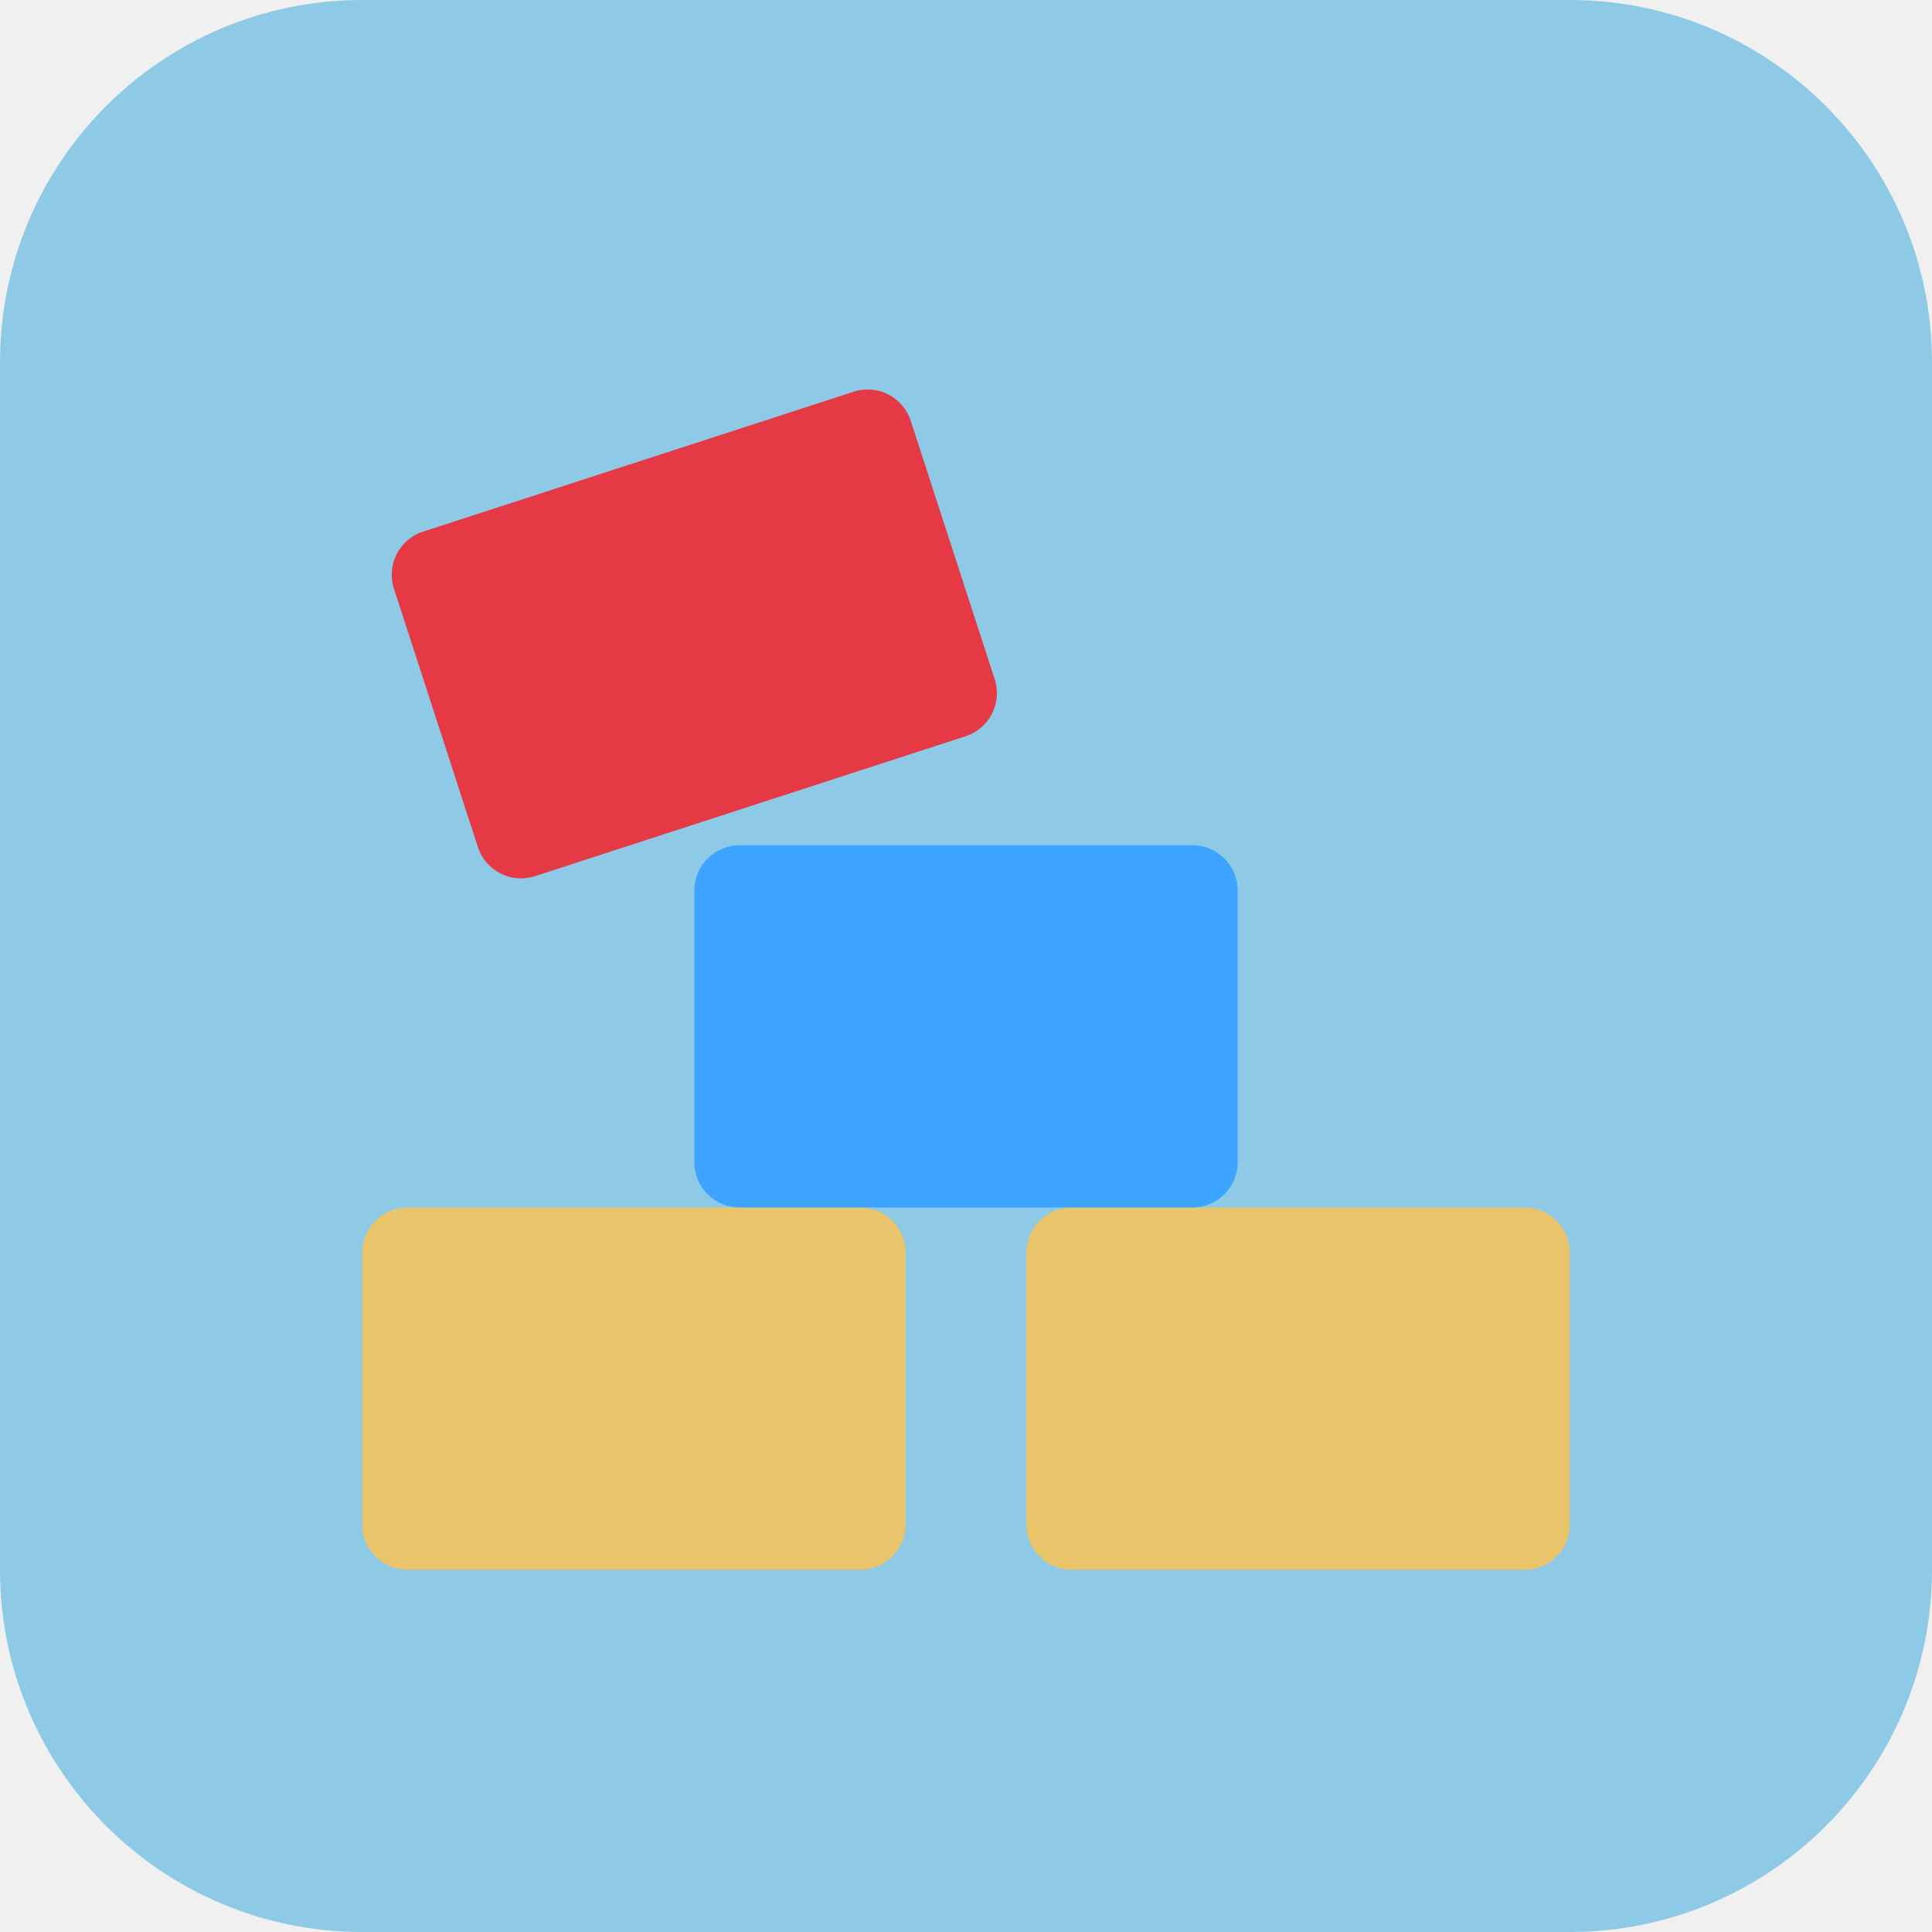
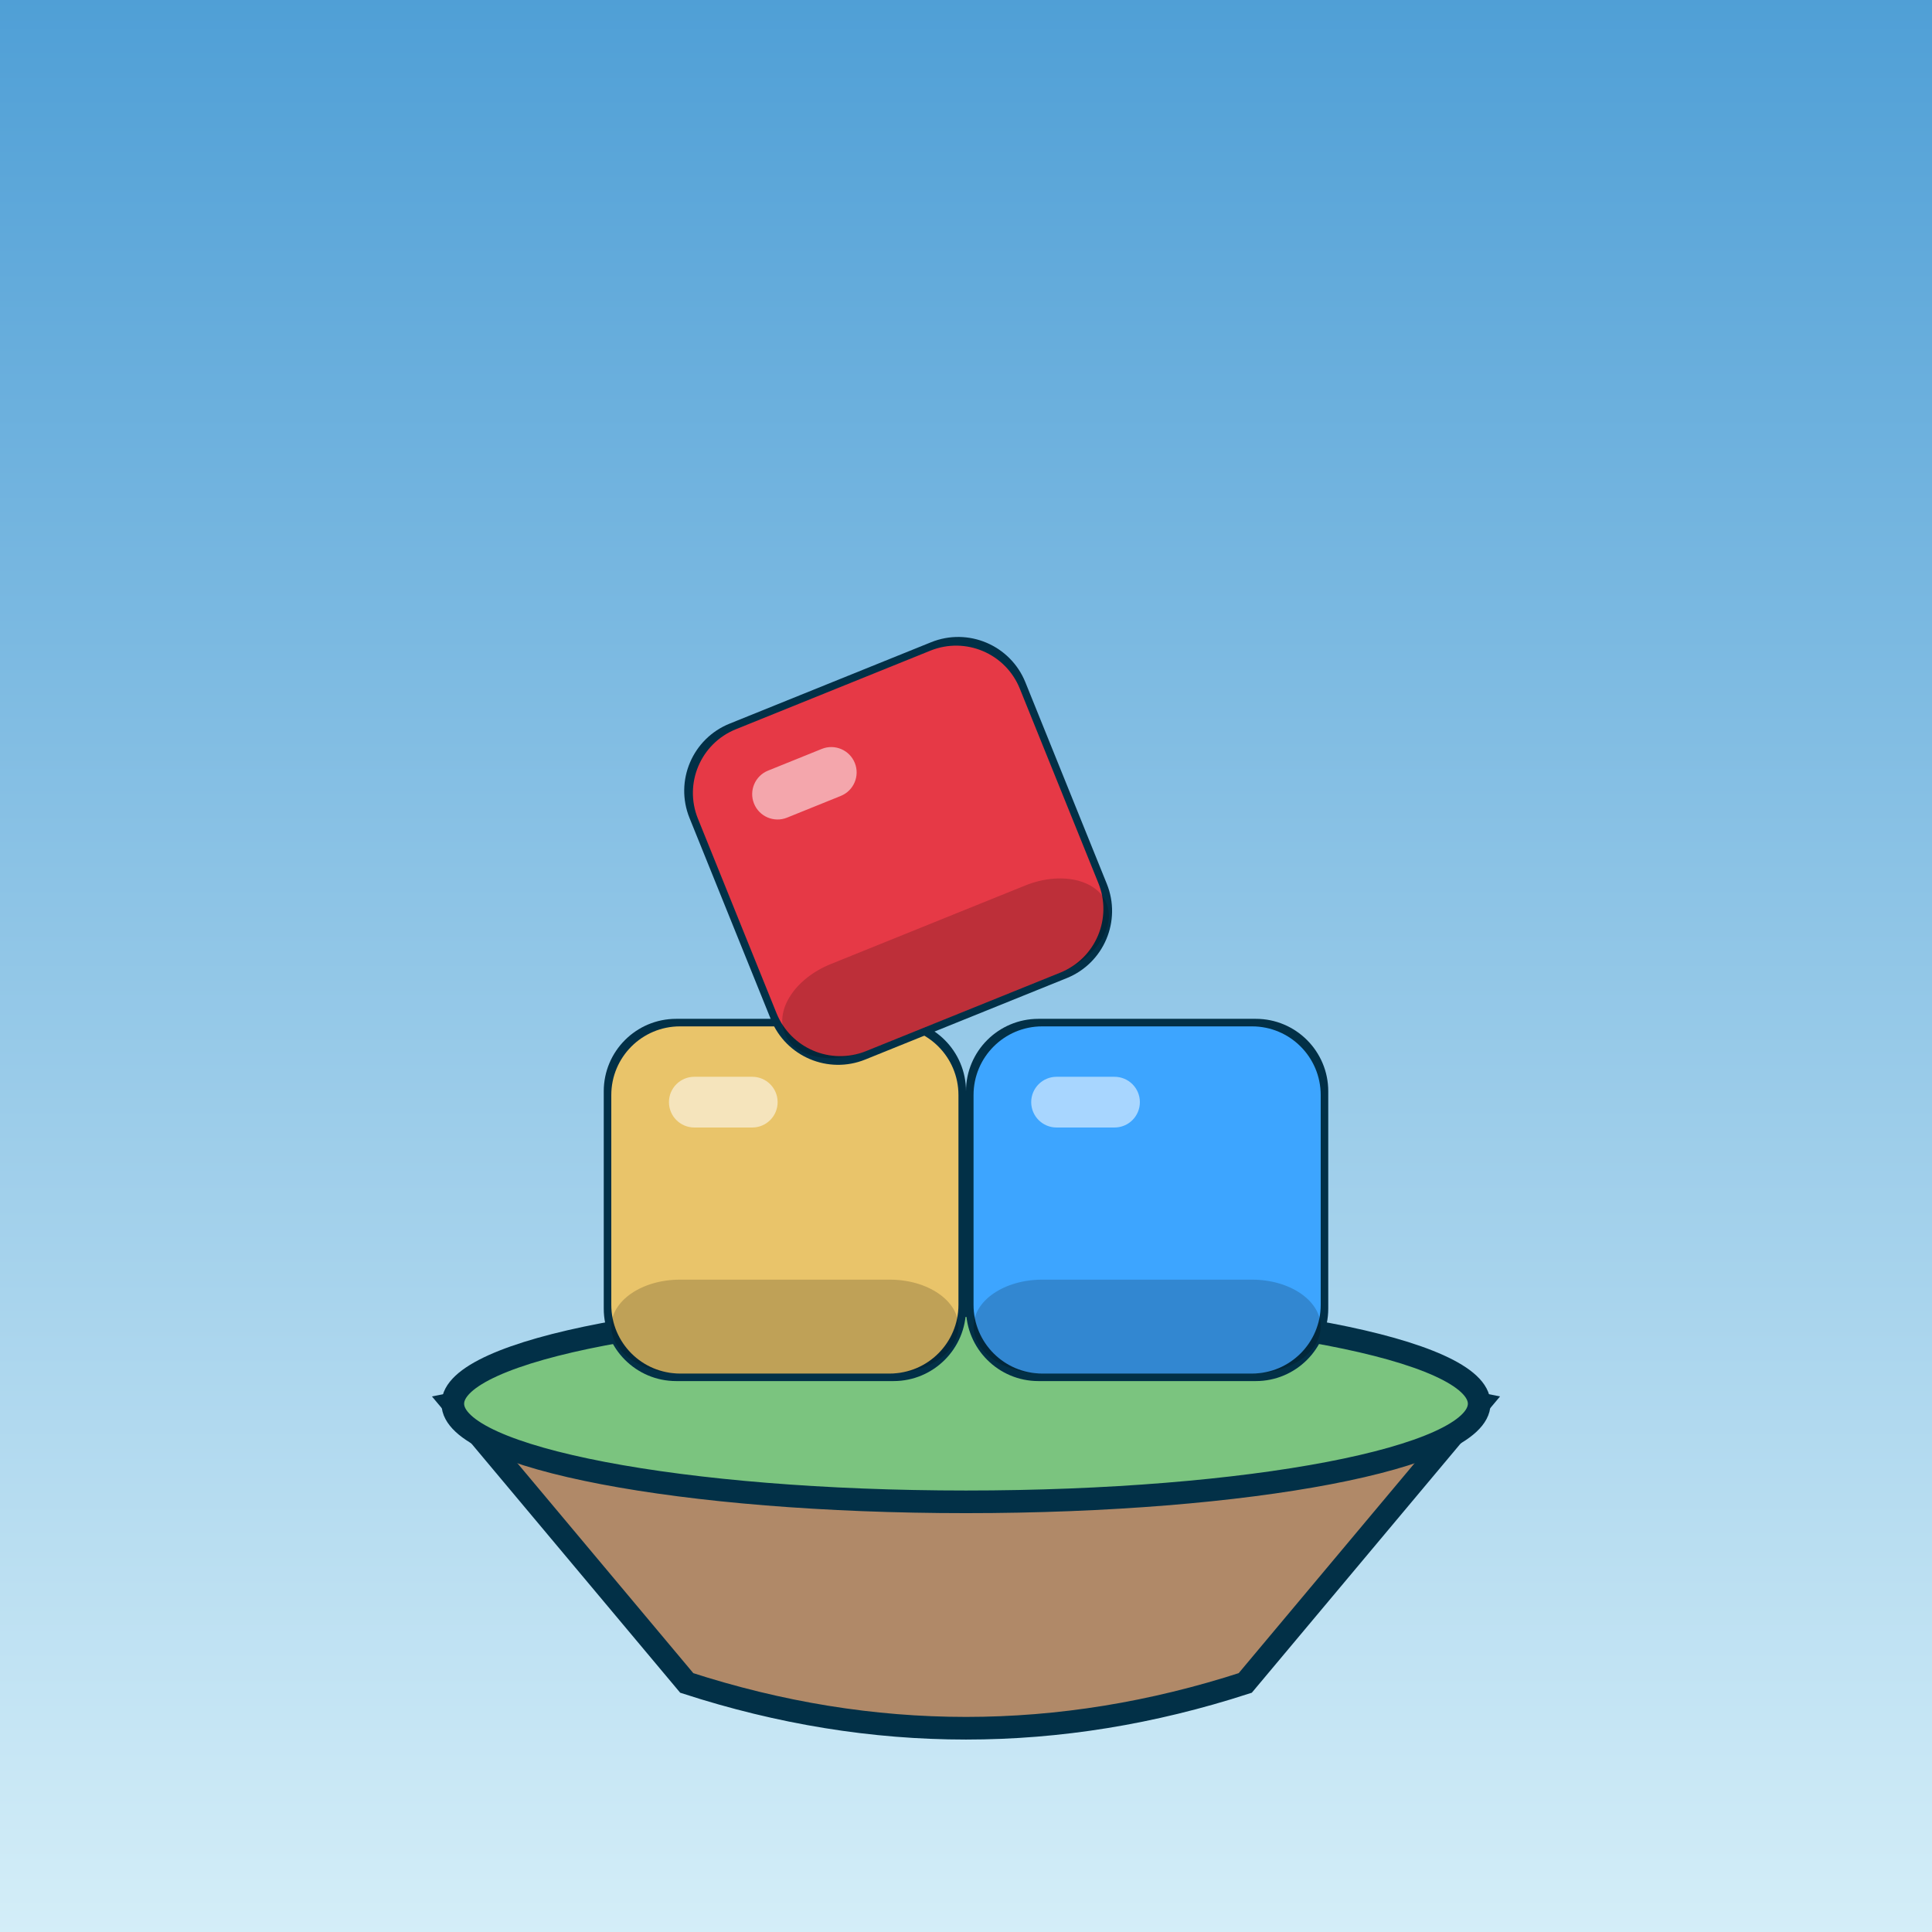
<svg xmlns="http://www.w3.org/2000/svg" viewBox="0 0 512 512">
-   <rect width="512" height="512" rx="96" fill="#8ecae6" />
-   <rect x="96" y="320" width="144" height="96" rx="12" fill="#e9c46a" />
-   <rect x="272" y="320" width="144" height="96" rx="12" fill="#e9c46a" />
-   <rect x="184" y="224" width="144" height="96" rx="12" fill="#3da5ff" />
-   <rect x="112" y="120" width="144" height="96" rx="12" fill="#e63946" transform="rotate(-18 184 168)" />
+   <defs>
+     <linearGradient id="sky" x1="0" y1="0" x2="0" y2="1">
+       <stop offset="0" stop-color="#4f9fd6" />
+       <stop offset="1" stop-color="#d4eef8" />
+     </linearGradient>
+   </defs>
+   <rect width="512" height="512" fill="url(#sky)" />
+   <path d="M120 372 Q256 344 392 372 L330 446 Q256 470 182 446 Z" fill="#b08968" stroke="#023047" stroke-width="6" />
+   <ellipse cx="256" cy="372" rx="136" ry="26" fill="#7bc47f" stroke="#023047" stroke-width="6" />
+   <g>
+     <rect x="160" y="270" width="96" height="96" rx="19.2" fill="#023047" />
+     <rect x="162" y="272" width="92" height="92" rx="18.2" fill="#e9c46a" />
+     <rect x="162" y="339.12" width="92" height="24.88" rx="18.2" fill="#000" opacity="0.18" />
+     <rect x="177.28" y="285.36" width="28.8" height="13.44" rx="6.72" fill="#fff" opacity="0.55" />
+   </g>
+   <g>
+     <rect x="256" y="270" width="96" height="96" rx="19.2" fill="#023047" />
+     <rect x="258" y="272" width="92" height="92" rx="18.2" fill="#3da5ff" />
+     <rect x="258" y="339.12" width="92" height="24.88" rx="18.2" fill="#000" opacity="0.18" />
+     <rect x="273.28" y="285.36" width="28.8" height="13.44" rx="6.72" fill="#fff" opacity="0.55" />
+   </g>
+   <g transform="rotate(-22 256 270)">
+     <rect x="208" y="174" width="96" height="96" rx="19.2" fill="#023047" />
+     <rect x="210" y="176" width="92" height="92" rx="18.2" fill="#e63946" />
+     <rect x="210" y="243.12" width="92" height="24.88" rx="18.2" fill="#000" opacity="0.18" />
+     <rect x="225.28" y="189.36" width="28.8" height="13.44" rx="6.72" fill="#fff" opacity="0.55" />
+   </g>
</svg>
